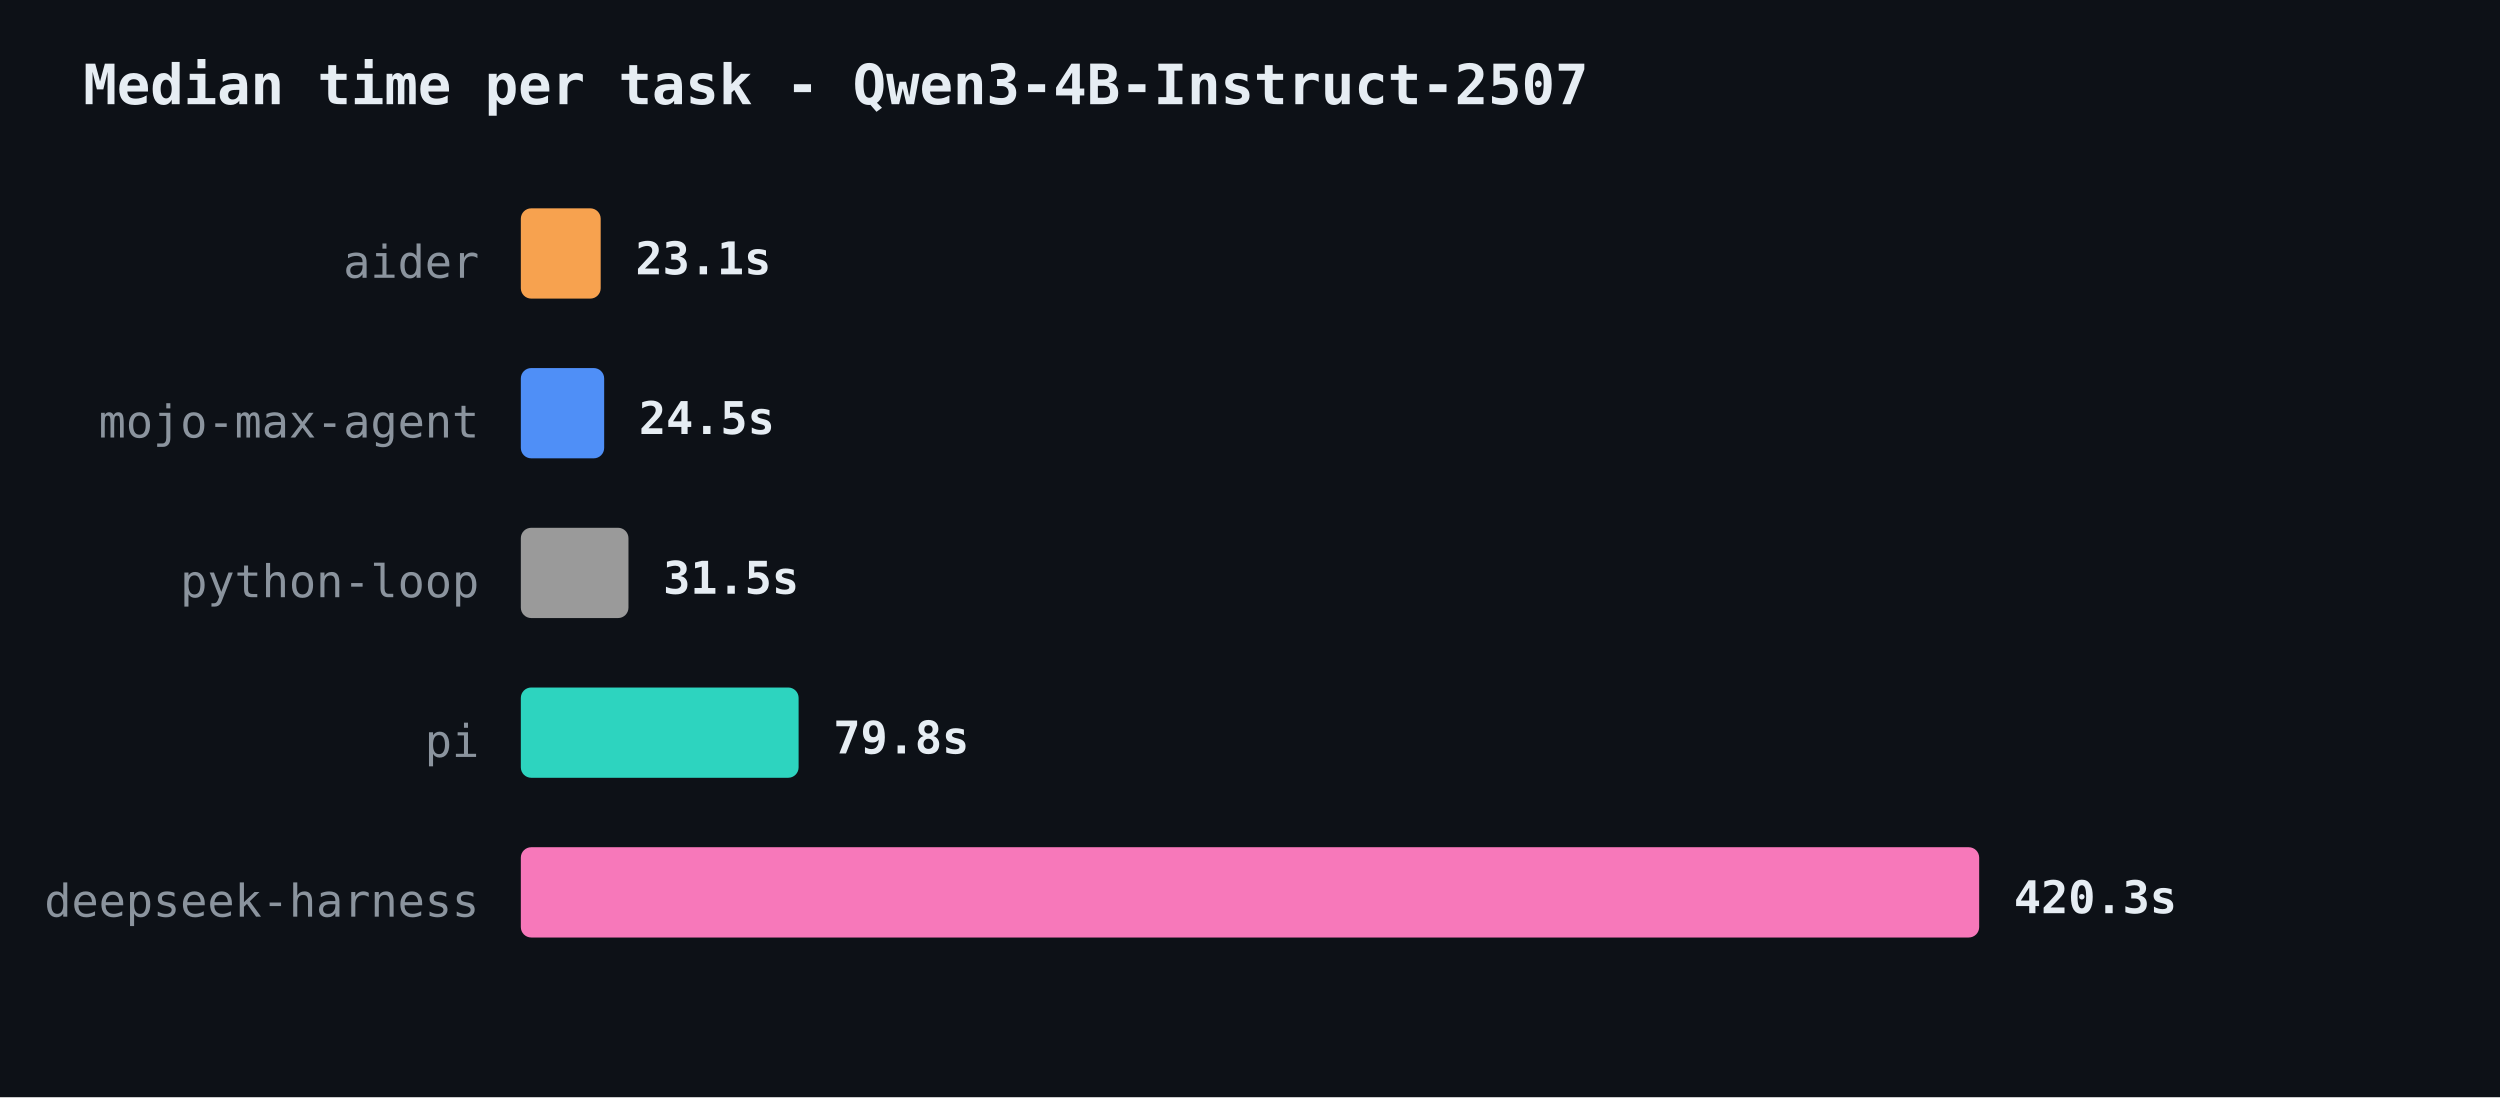
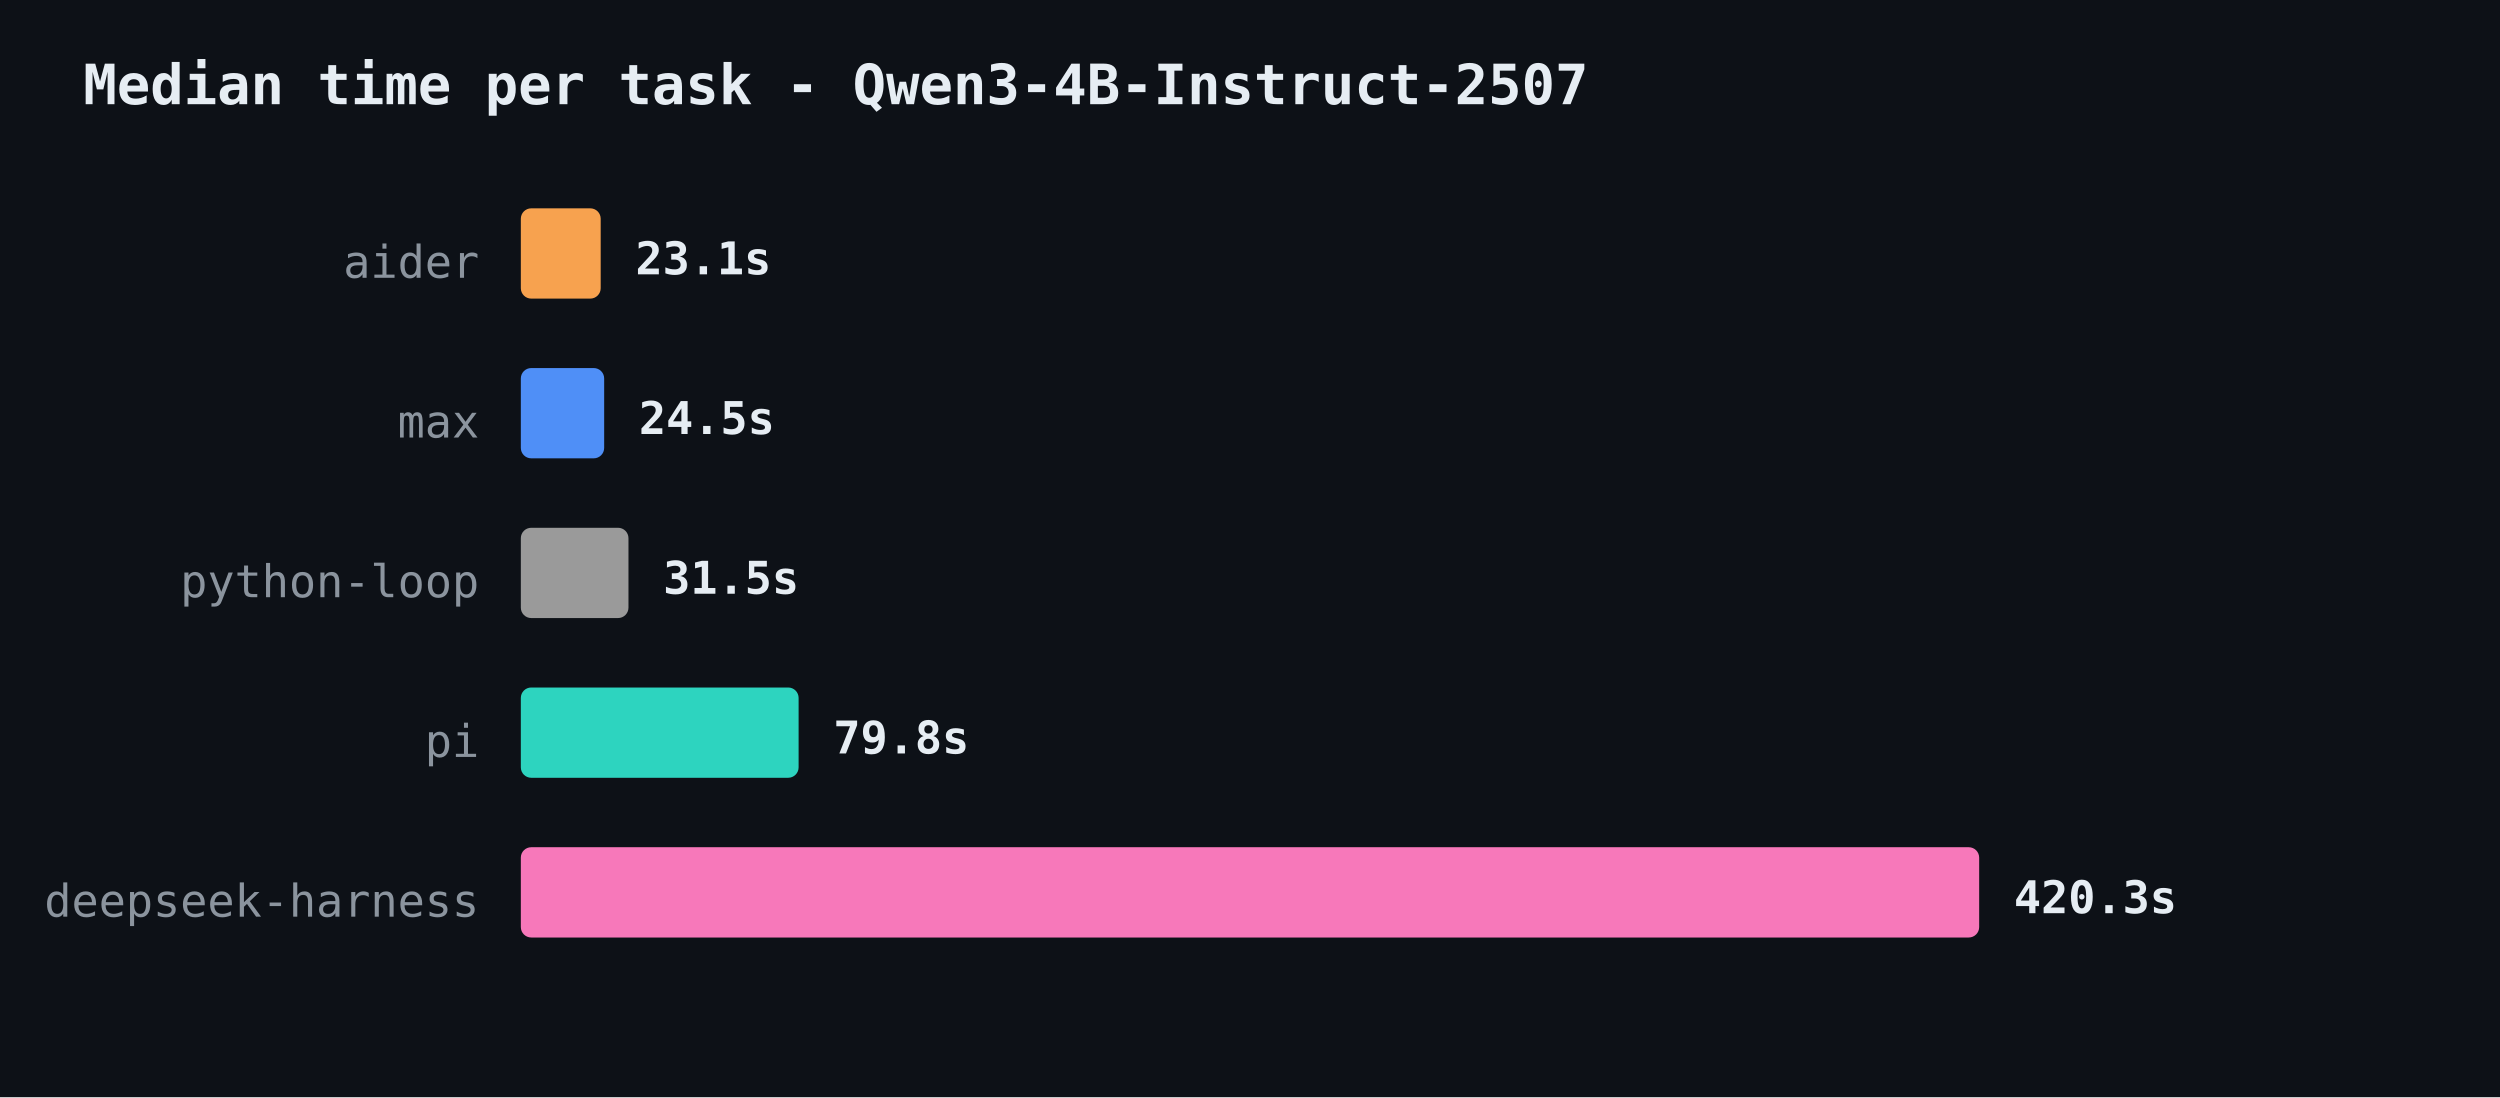
<svg xmlns="http://www.w3.org/2000/svg" width="720" height="316" font-family="ui-monospace,monospace" font-size="13">
  <rect width="720" height="316" fill="#0d1117" />
  <text x="24" y="30" fill="#e6edf3" font-size="16" font-weight="bold">Median time per task - Qwen3-4B-Instruct-2507</text>
  <text x="138" y="80" fill="#8b949e" text-anchor="end">aider</text>
  <rect x="150" y="60" width="23" height="26" rx="3" fill="#f7a24f" />
  <text x="183" y="79" fill="#e6edf3" font-weight="bold">23.1s</text>
-   <text x="138" y="126" fill="#8b949e" text-anchor="end">mojo-max-agent</text>
+   <text x="138" y="126" fill="#8b949e" text-anchor="end">max</text>
  <rect x="150" y="106" width="24" height="26" rx="3" fill="#4f8ff7" />
  <text x="184" y="125" fill="#e6edf3" font-weight="bold">24.5s</text>
  <text x="138" y="172" fill="#8b949e" text-anchor="end">python-loop</text>
  <rect x="150" y="152" width="31" height="26" rx="3" fill="#9a9a9a" />
  <text x="191" y="171" fill="#e6edf3" font-weight="bold">31.5s</text>
  <text x="138" y="218" fill="#8b949e" text-anchor="end">pi</text>
  <rect x="150" y="198" width="80" height="26" rx="3" fill="#2dd4bf" />
  <text x="240" y="217" fill="#e6edf3" font-weight="bold">79.8s</text>
  <text x="138" y="264" fill="#8b949e" text-anchor="end">deepseek-harness</text>
  <rect x="150" y="244" width="420" height="26" rx="3" fill="#f778ba" />
  <text x="580" y="263" fill="#e6edf3" font-weight="bold">420.3s</text>
</svg>
